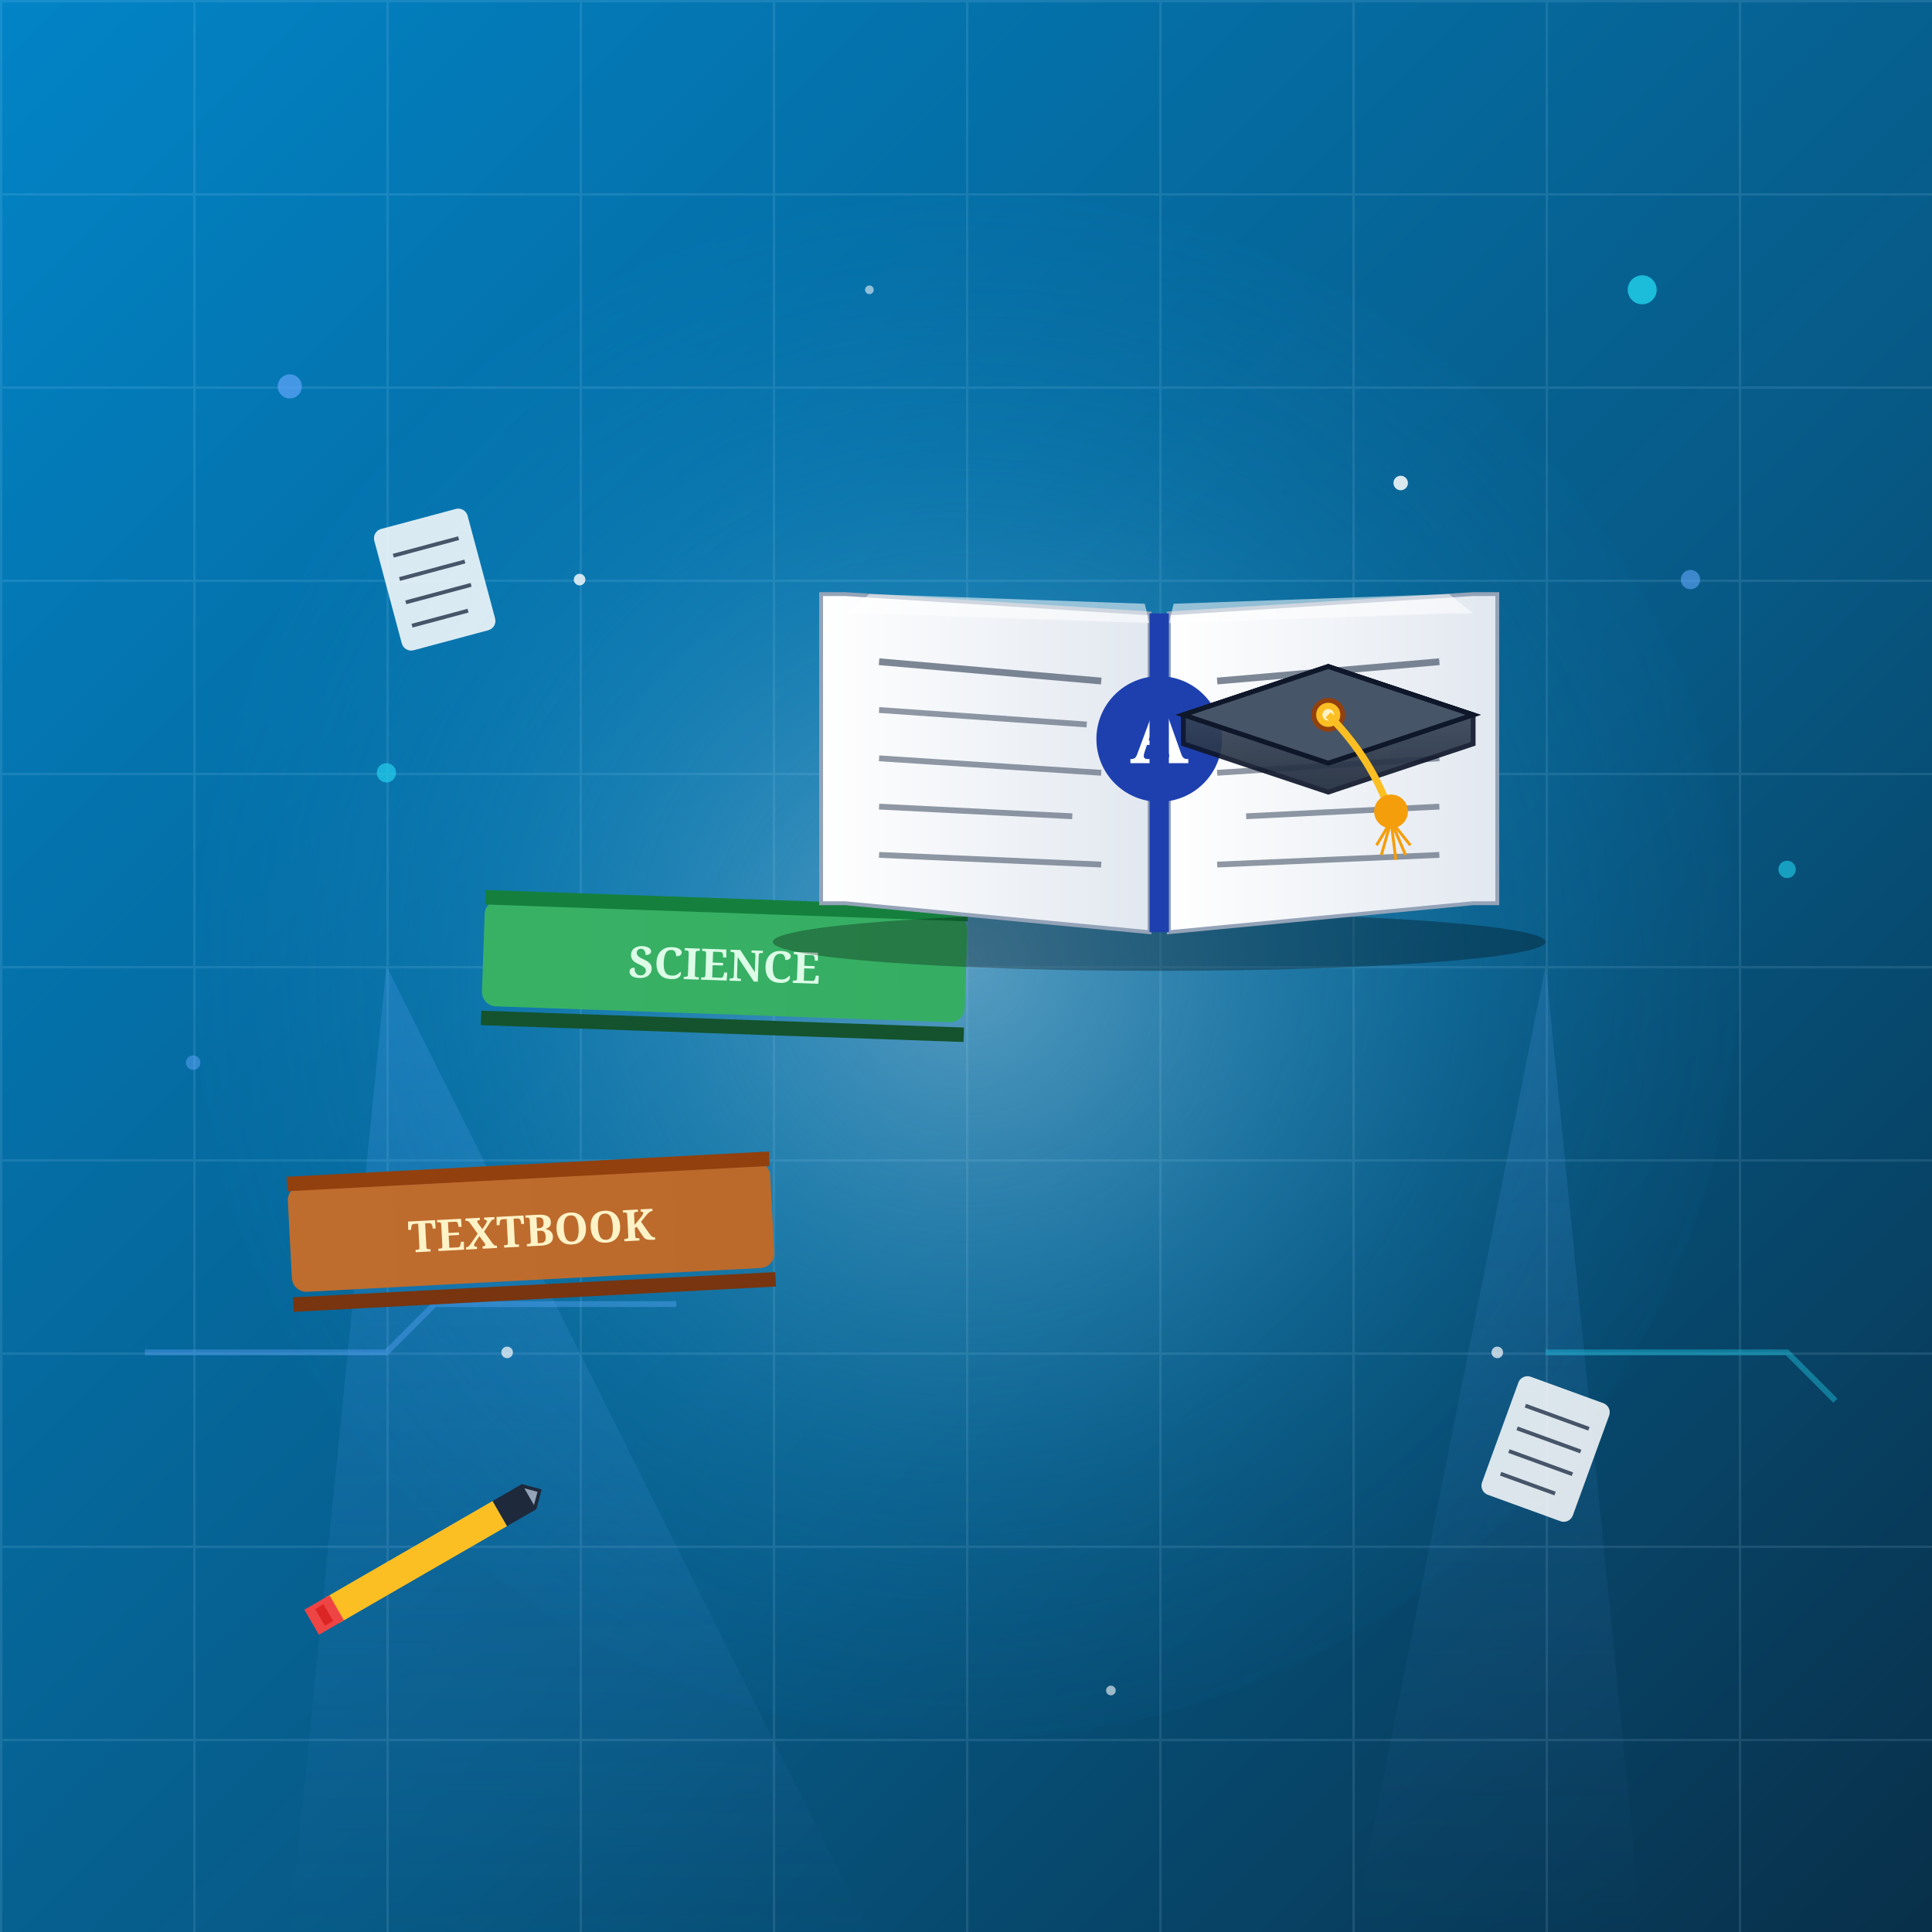
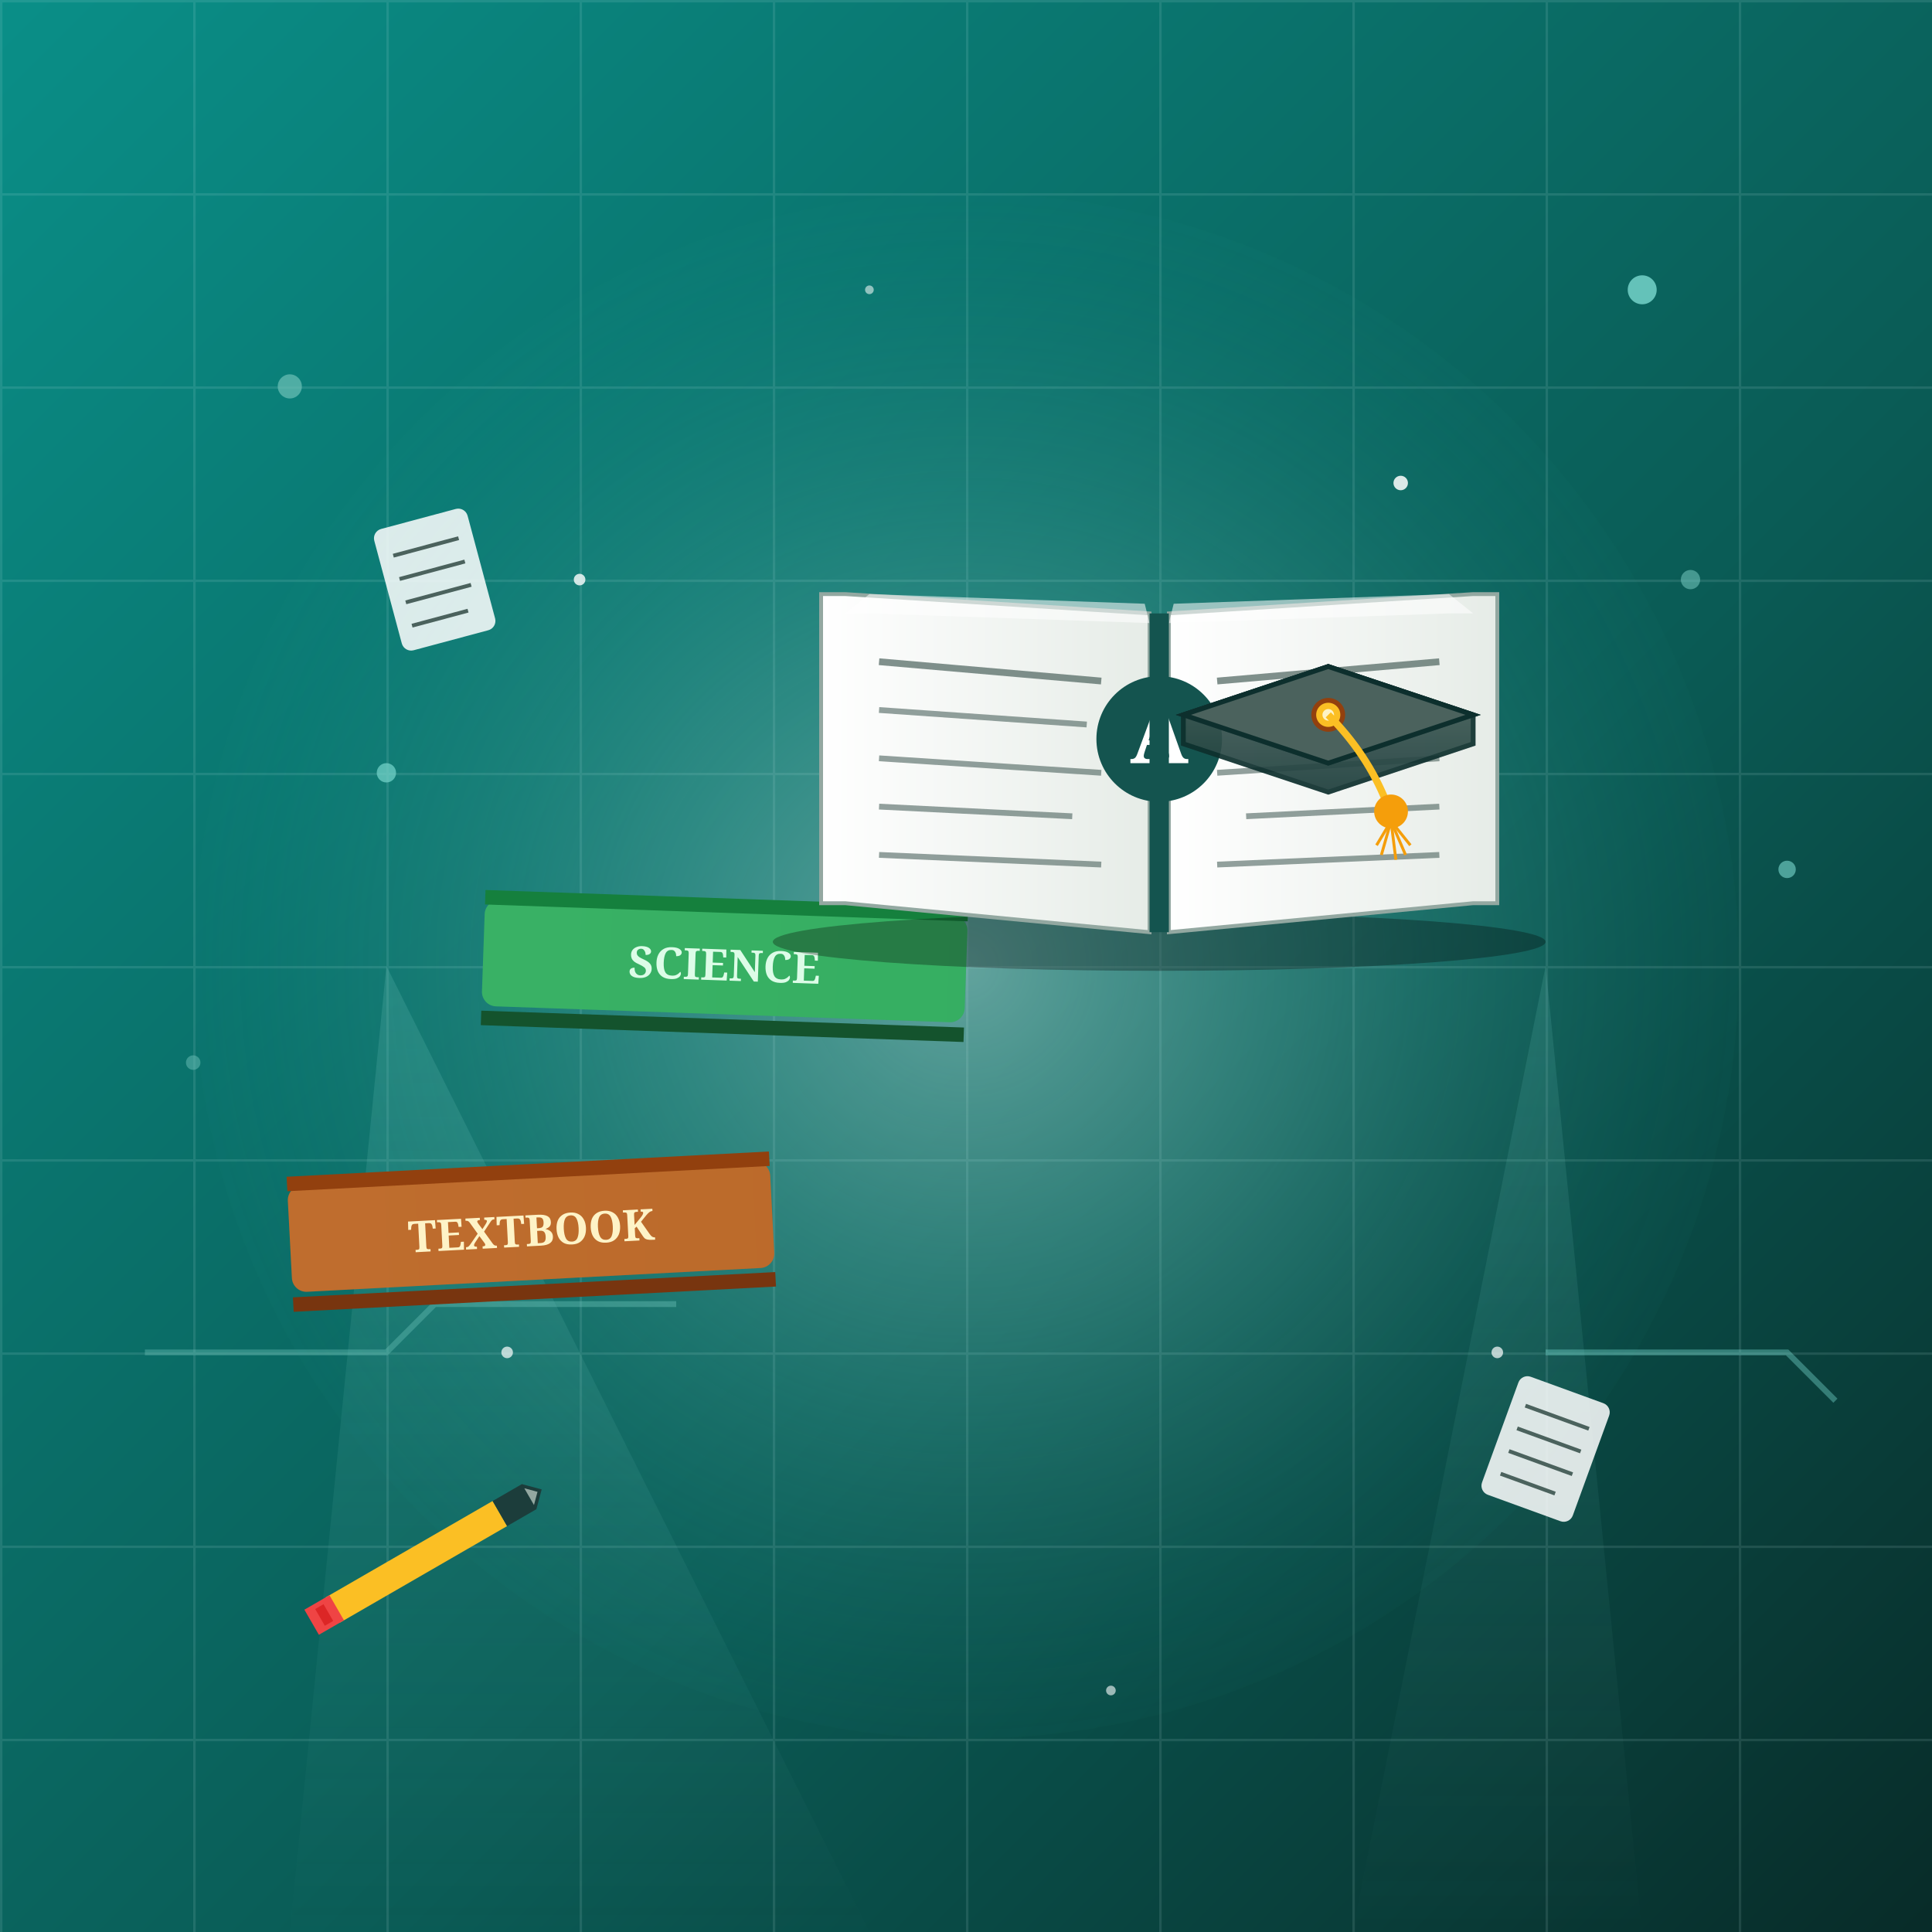
<svg xmlns="http://www.w3.org/2000/svg" viewBox="0 0 400 400" width="400" height="400" preserveAspectRatio="xMidYMid slice">
  <defs>
    <linearGradient id="bgGrad" x1="0" y1="0" x2="1" y2="1">
-       <stop offset="0%" stop-color="#0284c7" />
-       <stop offset="60%" stop-color="#075985" />
-       <stop offset="100%" stop-color="#082f49" />
+       <stop offset="0%" stop-color="#0a8f88" />
+       <stop offset="60%" stop-color="#0a5b55" />
+       <stop offset="100%" stop-color="#082b28" />
    </linearGradient>
    <linearGradient id="bookBg" x1="0" y1="0" x2="1" y2="1">
-       <stop offset="0%" stop-color="#3b82f6" />
-       <stop offset="100%" stop-color="#1e40af" />
+       <stop offset="0%" stop-color="#2f9c94" />
+       <stop offset="100%" stop-color="#14544f" />
    </linearGradient>
    <linearGradient id="pageGrad" x1="0" y1="0" x2="1" y2="0">
      <stop offset="0%" stop-color="#fef9c3" />
      <stop offset="100%" stop-color="#fde68a" />
    </linearGradient>
    <linearGradient id="pageBright" x1="0" y1="0" x2="1" y2="0">
      <stop offset="0%" stop-color="#ffffff" />
-       <stop offset="100%" stop-color="#e2e8f0" />
+       <stop offset="100%" stop-color="#e6ece7" />
    </linearGradient>
    <linearGradient id="capGrad" x1="0" y1="0" x2="0" y2="1">
-       <stop offset="0%" stop-color="#475569" />
-       <stop offset="100%" stop-color="#1e293b" />
+       <stop offset="0%" stop-color="#4b625d" />
+       <stop offset="100%" stop-color="#1c3d3b" />
    </linearGradient>
    <radialGradient id="bookGlow" cx="50%" cy="50%" r="55%">
-       <stop offset="0%" stop-color="#bae6fd" stop-opacity="0.45" />
-       <stop offset="60%" stop-color="#38bdf8" stop-opacity="0.14" />
-       <stop offset="100%" stop-color="#0284c7" stop-opacity="0" />
+       <stop offset="0%" stop-color="#ccf0eb" stop-opacity="0.45" />
+       <stop offset="60%" stop-color="#6fd0c6" stop-opacity="0.14" />
+       <stop offset="100%" stop-color="#0a8f88" stop-opacity="0" />
    </radialGradient>
    <pattern id="gridPattern" x="0" y="0" width="40" height="40" patternUnits="userSpaceOnUse">
-       <path d="M 40 0 L 0 0 0 40" fill="none" stroke="#bae6fd" stroke-opacity="0.12" stroke-width="1" />
+       <path d="M 40 0 L 0 0 0 40" fill="none" stroke="#ccf0eb" stroke-opacity="0.12" stroke-width="1" />
    </pattern>
    <linearGradient id="beamGrad" x1="0" y1="0" x2="0" y2="1">
-       <stop offset="0%" stop-color="#60a5fa" stop-opacity="0.45" />
-       <stop offset="100%" stop-color="#60a5fa" stop-opacity="0" />
+       <stop offset="0%" stop-color="#6cc0b7" stop-opacity="0.45" />
+       <stop offset="100%" stop-color="#6cc0b7" stop-opacity="0" />
    </linearGradient>
  </defs>
  <rect width="400" height="400" fill="url(#bgGrad)" />
  <rect width="400" height="400" fill="url(#gridPattern)" />
  <polygon points="60,400 180,400 80,200" fill="url(#beamGrad)" opacity="0.5" />
  <polygon points="280,400 340,400 320,200" fill="url(#beamGrad)" opacity="0.4" />
-   <circle cx="60" cy="80" r="2.5" fill="#60a5fa" opacity="0.7" />
-   <circle cx="340" cy="60" r="3" fill="#22d3ee" opacity="0.8" />
-   <circle cx="350" cy="120" r="2" fill="#60a5fa" opacity="0.6" />
-   <circle cx="80" cy="160" r="2" fill="#22d3ee" opacity="0.7" />
-   <circle cx="40" cy="220" r="1.5" fill="#60a5fa" opacity="0.5" />
-   <circle cx="370" cy="180" r="1.8" fill="#22d3ee" opacity="0.6" />
-   <path d="M 30 280 L 80 280 L 90 270 L 140 270" stroke="#60a5fa" stroke-opacity="0.4" stroke-width="1.2" fill="none" />
-   <path d="M 320 280 L 370 280 L 380 290" stroke="#22d3ee" stroke-opacity="0.4" stroke-width="1.2" fill="none" />
+   <circle cx="60" cy="80" r="2.5" fill="#6cc0b7" opacity="0.7" />
+   <circle cx="340" cy="60" r="3" fill="#7ad9cf" opacity="0.8" />
+   <circle cx="350" cy="120" r="2" fill="#6cc0b7" opacity="0.6" />
+   <circle cx="80" cy="160" r="2" fill="#7ad9cf" opacity="0.7" />
+   <circle cx="40" cy="220" r="1.5" fill="#6cc0b7" opacity="0.5" />
+   <circle cx="370" cy="180" r="1.8" fill="#7ad9cf" opacity="0.6" />
+   <path d="M 30 280 L 80 280 L 90 270 L 140 270" stroke="#6cc0b7" stroke-opacity="0.4" stroke-width="1.2" fill="none" />
+   <path d="M 320 280 L 370 280 L 380 290" stroke="#7ad9cf" stroke-opacity="0.4" stroke-width="1.2" fill="none" />
  <circle cx="200" cy="200" r="160" fill="url(#bookGlow)" />
  <g transform="translate(200 220)">
    <g transform="translate(-90 35) rotate(-3)">
      <rect x="-50" y="-12" width="100" height="22" rx="3" fill="#b45309" />
      <rect x="-50" y="-12" width="100" height="22" rx="3" fill="url(#pageBright)" fill-opacity="0.15" />
      <rect x="-50" y="-14" width="100" height="3" fill="#92400e" />
      <rect x="-50" y="11" width="100" height="3" fill="#78350f" />
      <text x="0" y="3" text-anchor="middle" font-size="9" fill="#fef3c7" font-weight="700" font-family="serif">TEXTBOOK</text>
    </g>
    <g transform="translate(-50 -20) rotate(2)">
      <rect x="-50" y="-12" width="100" height="22" rx="3" fill="#16a34a" />
      <rect x="-50" y="-12" width="100" height="22" rx="3" fill="url(#pageBright)" fill-opacity="0.15" />
      <rect x="-50" y="-14" width="100" height="3" fill="#15803d" />
      <rect x="-50" y="11" width="100" height="3" fill="#14532d" />
      <text x="0" y="3" text-anchor="middle" font-size="9" fill="#dcfce7" font-weight="700" font-family="serif">SCIENCE</text>
    </g>
    <g transform="translate(40 -65)">
      <ellipse cx="0" cy="40" rx="80" ry="6" fill="#000000" fill-opacity="0.3" />
-       <path d="M -70 -32 L -65 -32 L -2 -28 L -2 38 L -65 32 L -70 32 Z" fill="url(#pageBright)" stroke="#94a3b8" stroke-width="0.8" />
-       <path d="M 70 -32 L 65 -32 L 2 -28 L 2 38 L 65 32 L 70 32 Z" fill="url(#pageBright)" stroke="#94a3b8" stroke-width="0.8" />
-       <line x1="-58" y1="-18" x2="-12" y2="-14" stroke="#475569" stroke-width="1.4" opacity="0.7" />
-       <line x1="-58" y1="-8" x2="-15" y2="-5" stroke="#475569" stroke-width="1.2" opacity="0.6" />
-       <line x1="-58" y1="2" x2="-12" y2="5" stroke="#475569" stroke-width="1.2" opacity="0.6" />
-       <line x1="-58" y1="12" x2="-18" y2="14" stroke="#475569" stroke-width="1.2" opacity="0.6" />
-       <line x1="-58" y1="22" x2="-12" y2="24" stroke="#475569" stroke-width="1.2" opacity="0.6" />
-       <line x1="12" y1="-14" x2="58" y2="-18" stroke="#475569" stroke-width="1.4" opacity="0.7" />
-       <line x1="15" y1="-5" x2="58" y2="-8" stroke="#475569" stroke-width="1.2" opacity="0.6" />
-       <line x1="12" y1="5" x2="58" y2="2" stroke="#475569" stroke-width="1.2" opacity="0.6" />
-       <line x1="18" y1="14" x2="58" y2="12" stroke="#475569" stroke-width="1.2" opacity="0.6" />
-       <line x1="12" y1="24" x2="58" y2="22" stroke="#475569" stroke-width="1.2" opacity="0.6" />
+       <path d="M -70 -32 L -65 -32 L -2 -28 L -2 38 L -65 32 L -70 32 Z" fill="url(#pageBright)" stroke="#93a8a1" stroke-width="0.8" />
+       <path d="M 70 -32 L 65 -32 L 2 -28 L 2 38 L 65 32 L 70 32 Z" fill="url(#pageBright)" stroke="#93a8a1" stroke-width="0.8" />
+       <line x1="-58" y1="-18" x2="-12" y2="-14" stroke="#4b625d" stroke-width="1.4" opacity="0.7" />
+       <line x1="-58" y1="-8" x2="-15" y2="-5" stroke="#4b625d" stroke-width="1.2" opacity="0.6" />
+       <line x1="-58" y1="2" x2="-12" y2="5" stroke="#4b625d" stroke-width="1.2" opacity="0.6" />
+       <line x1="-58" y1="12" x2="-18" y2="14" stroke="#4b625d" stroke-width="1.2" opacity="0.6" />
+       <line x1="-58" y1="22" x2="-12" y2="24" stroke="#4b625d" stroke-width="1.2" opacity="0.6" />
+       <line x1="12" y1="-14" x2="58" y2="-18" stroke="#4b625d" stroke-width="1.4" opacity="0.7" />
+       <line x1="15" y1="-5" x2="58" y2="-8" stroke="#4b625d" stroke-width="1.2" opacity="0.6" />
+       <line x1="12" y1="5" x2="58" y2="2" stroke="#4b625d" stroke-width="1.2" opacity="0.6" />
+       <line x1="18" y1="14" x2="58" y2="12" stroke="#4b625d" stroke-width="1.2" opacity="0.6" />
+       <line x1="12" y1="24" x2="58" y2="22" stroke="#4b625d" stroke-width="1.2" opacity="0.6" />
      <g transform="translate(0 -2)">
-         <circle cx="0" cy="0" r="13" fill="#1e40af" />
+         <circle cx="0" cy="0" r="13" fill="#14544f" />
        <text x="0" y="5" text-anchor="middle" font-size="16" fill="#ffffff" font-weight="900" font-family="serif">A</text>
      </g>
      <path d="M -65 -28 L -60 -32 L -3 -30 L -2 -26 L -60 -28 Z" fill="#ffffff" fill-opacity="0.55" />
      <path d="M 65 -28 L 60 -32 L 3 -30 L 2 -26 L 60 -28 Z" fill="#ffffff" fill-opacity="0.55" />
-       <path d="M -2 -28 L 2 -28 L 2 38 L -2 38 Z" fill="#1e40af" />
+       <path d="M -2 -28 L 2 -28 L 2 38 L -2 38 Z" fill="#14544f" />
    </g>
    <g transform="translate(75 -70)">
-       <polygon points="-30,-2 0,-12 30,-2 0,8" fill="url(#capGrad)" stroke="#0f172a" stroke-width="1" />
-       <polygon points="-30,-2 -30,4 0,14 30,4 30,-2 0,-12" fill="url(#capGrad)" stroke="#0f172a" stroke-width="1" opacity="0.92" />
-       <polygon points="-30,-2 0,-12 30,-2 0,8" fill="#475569" stroke="#0f172a" stroke-width="1" />
+       <polygon points="-30,-2 0,-12 30,-2 0,8" fill="url(#capGrad)" stroke="#0d2f2d" stroke-width="1" />
+       <polygon points="-30,-2 -30,4 0,14 30,4 30,-2 0,-12" fill="url(#capGrad)" stroke="#0d2f2d" stroke-width="1" opacity="0.92" />
+       <polygon points="-30,-2 0,-12 30,-2 0,8" fill="#4b625d" stroke="#0d2f2d" stroke-width="1" />
      <circle cx="0" cy="-2" r="3" fill="#fbbf24" stroke="#92400e" stroke-width="1" />
      <circle cx="0" cy="-2" r="1.2" fill="#fef3c7" />
      <path d="M 0 -2 Q 8 6 12 16" stroke="#fbbf24" stroke-width="1.5" fill="none" />
      <circle cx="13" cy="18" r="3.5" fill="#f59e0b" />
      <g stroke="#f59e0b" stroke-width="0.6">
        <line x1="13" y1="20" x2="11" y2="27" />
        <line x1="13" y1="20" x2="14" y2="28" />
        <line x1="13" y1="20" x2="16" y2="27" />
        <line x1="13" y1="20" x2="10" y2="25" />
        <line x1="13" y1="20" x2="17" y2="25" />
      </g>
    </g>
    <g transform="translate(-110 -100) rotate(-15)">
      <rect x="-10" y="-13" width="20" height="26" rx="2" fill="#ffffff" fill-opacity="0.85" />
-       <line x1="-7" y1="-7" x2="7" y2="-7" stroke="#475569" stroke-width="0.8" />
-       <line x1="-7" y1="-2" x2="7" y2="-2" stroke="#475569" stroke-width="0.8" />
-       <line x1="-7" y1="3" x2="7" y2="3" stroke="#475569" stroke-width="0.8" />
-       <line x1="-7" y1="8" x2="5" y2="8" stroke="#475569" stroke-width="0.8" />
+       <line x1="-7" y1="-7" x2="7" y2="-7" stroke="#4b625d" stroke-width="0.8" />
+       <line x1="-7" y1="-2" x2="7" y2="-2" stroke="#4b625d" stroke-width="0.8" />
+       <line x1="-7" y1="3" x2="7" y2="3" stroke="#4b625d" stroke-width="0.8" />
+       <line x1="-7" y1="8" x2="5" y2="8" stroke="#4b625d" stroke-width="0.8" />
    </g>
    <g transform="translate(120 80) rotate(20)">
      <rect x="-10" y="-13" width="20" height="26" rx="2" fill="#ffffff" fill-opacity="0.85" />
-       <line x1="-7" y1="-7" x2="7" y2="-7" stroke="#475569" stroke-width="0.8" />
-       <line x1="-7" y1="-2" x2="7" y2="-2" stroke="#475569" stroke-width="0.8" />
-       <line x1="-7" y1="3" x2="7" y2="3" stroke="#475569" stroke-width="0.8" />
-       <line x1="-7" y1="8" x2="5" y2="8" stroke="#475569" stroke-width="0.8" />
+       <line x1="-7" y1="-7" x2="7" y2="-7" stroke="#4b625d" stroke-width="0.8" />
+       <line x1="-7" y1="-2" x2="7" y2="-2" stroke="#4b625d" stroke-width="0.8" />
+       <line x1="-7" y1="3" x2="7" y2="3" stroke="#4b625d" stroke-width="0.8" />
+       <line x1="-7" y1="8" x2="5" y2="8" stroke="#4b625d" stroke-width="0.8" />
    </g>
    <g transform="translate(-110 100) rotate(-30)">
      <rect x="-25" y="-2" width="40" height="6" fill="#fbbf24" />
-       <polygon points="15,-2 22,-2 25,1 22,4 15,4" fill="#1e293b" />
-       <polygon points="22,-1 24,1 22,3" fill="#94a3b8" />
+       <polygon points="15,-2 22,-2 25,1 22,4 15,4" fill="#1c3d3b" />
+       <polygon points="22,-1 24,1 22,3" fill="#93a8a1" />
      <rect x="-30" y="-2" width="6" height="6" fill="#ef4444" />
      <rect x="-28" y="-1" width="2" height="4" fill="#dc2626" />
    </g>
  </g>
  <g fill="#ffffff">
    <circle cx="120" cy="120" r="1.2" opacity="0.8" />
    <circle cx="290" cy="100" r="1.5" opacity="0.85" />
    <circle cx="105" cy="280" r="1.2" opacity="0.7" />
    <circle cx="310" cy="280" r="1.2" opacity="0.7" />
    <circle cx="180" cy="60" r="0.9" opacity="0.55" />
    <circle cx="230" cy="350" r="1" opacity="0.6" />
  </g>
</svg>
